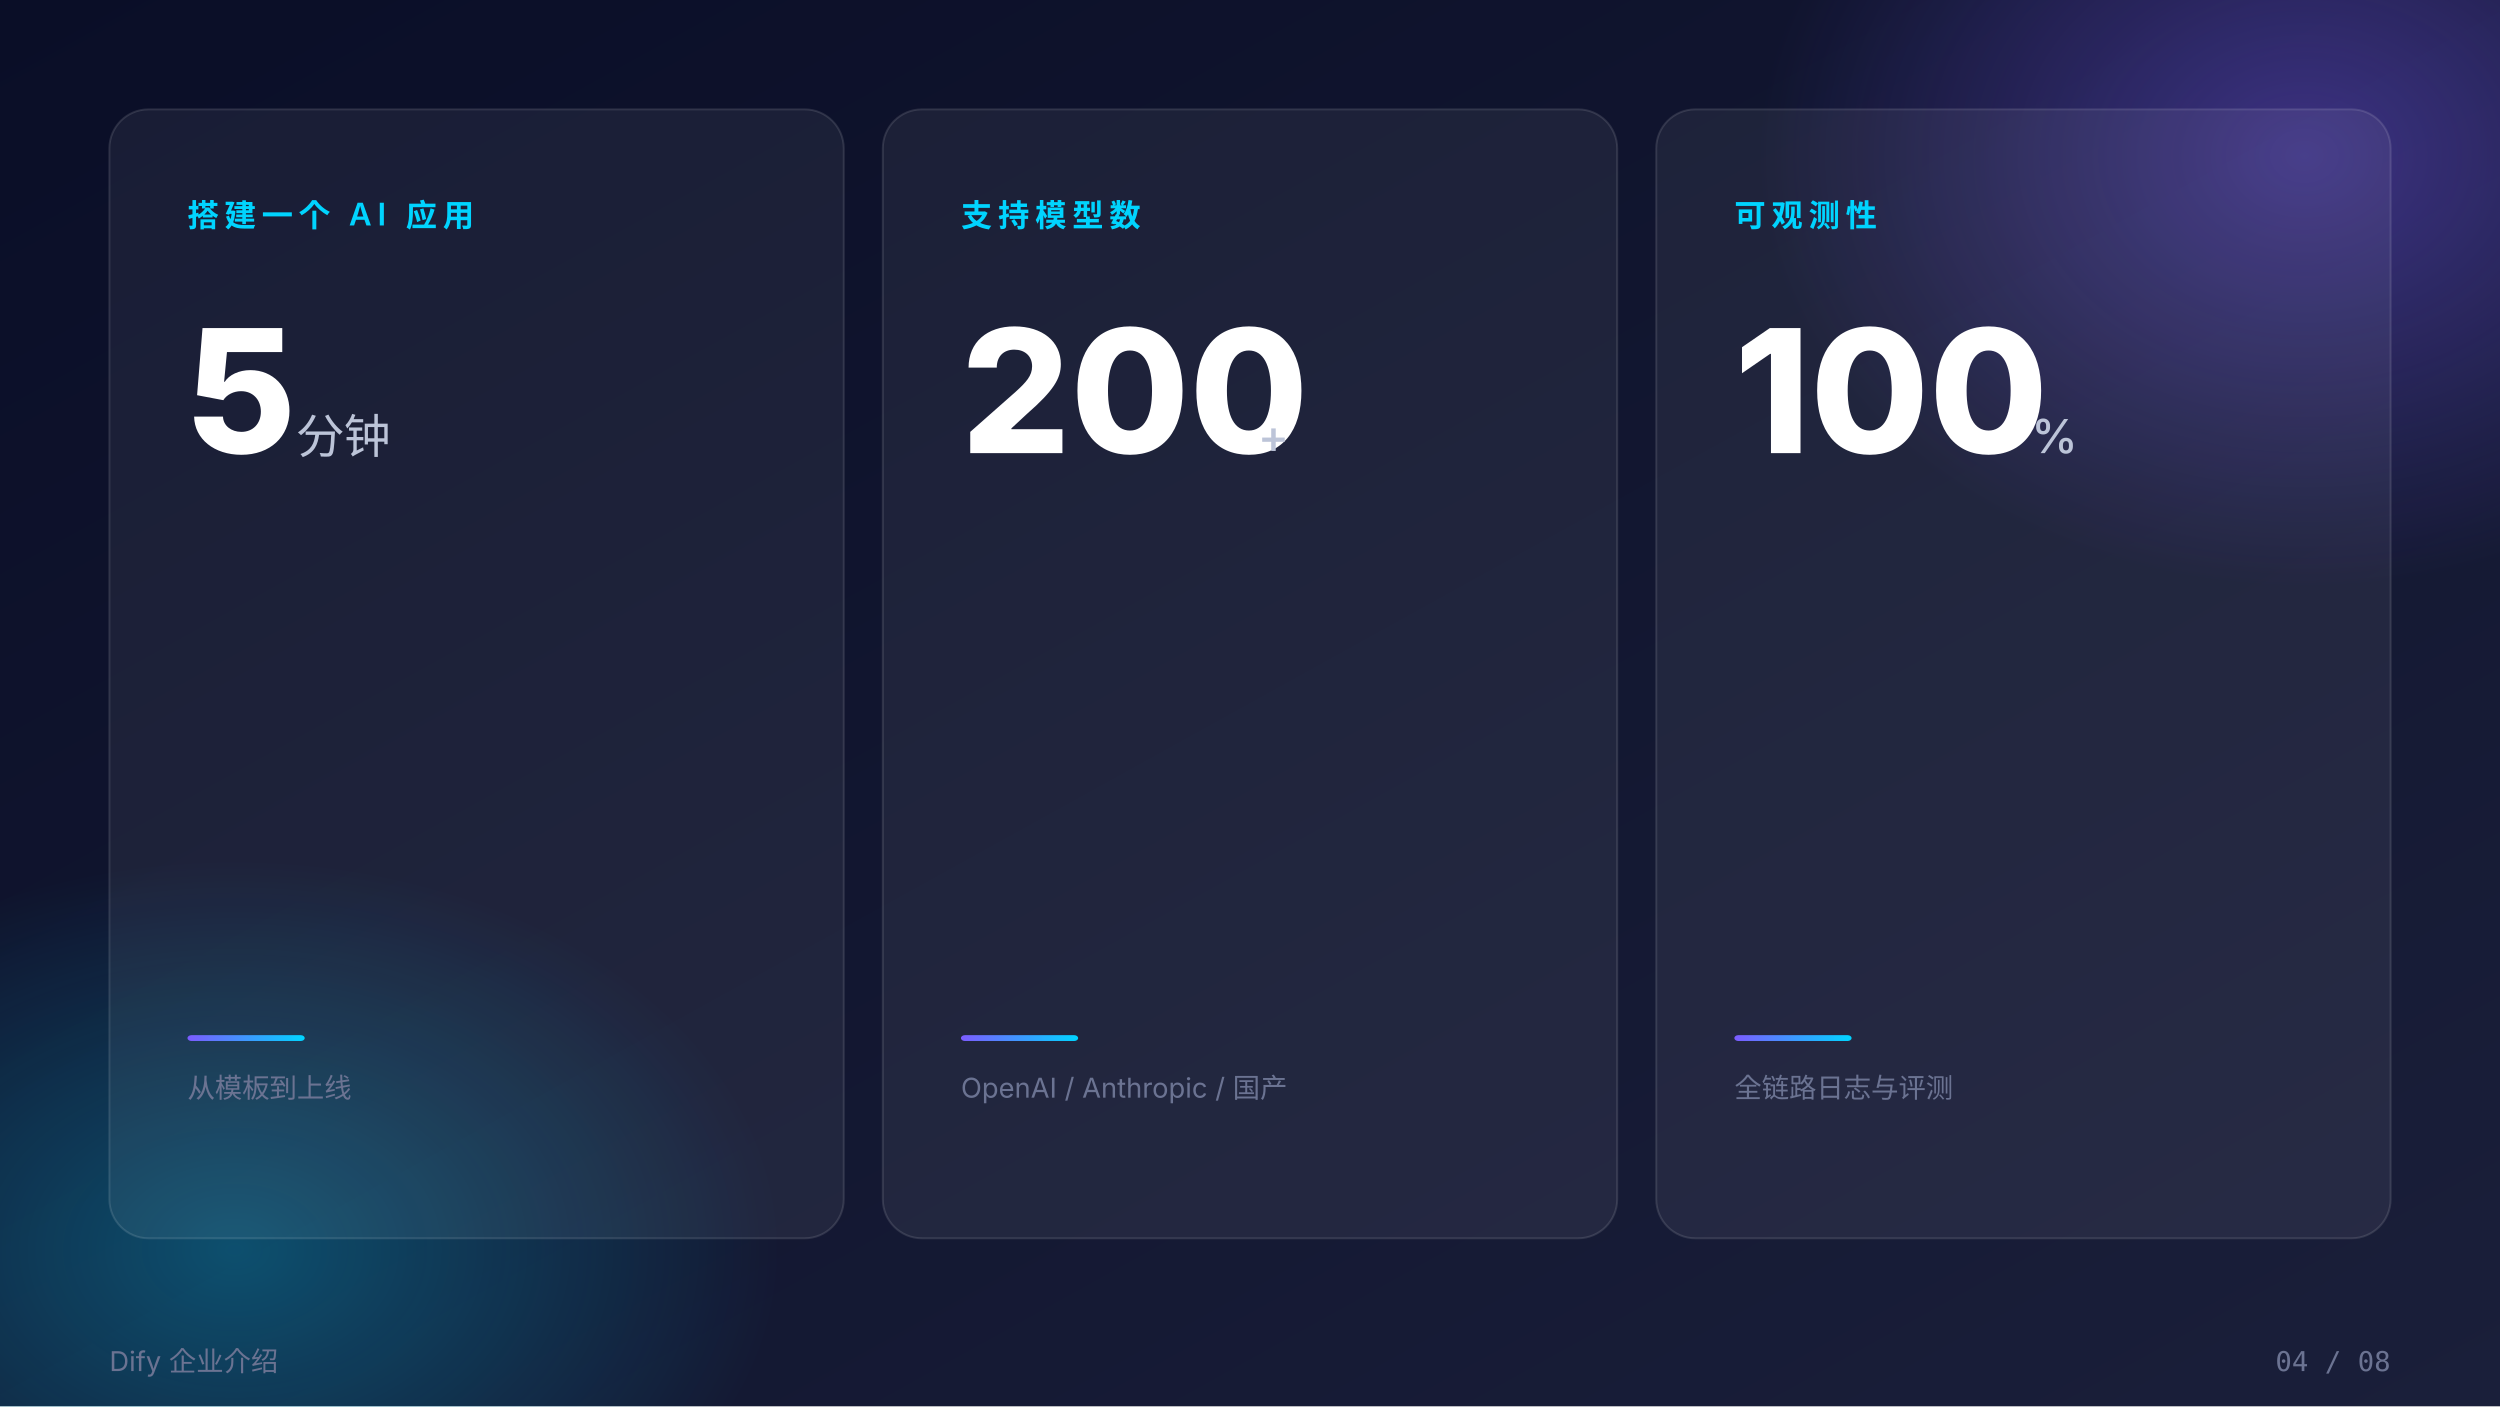
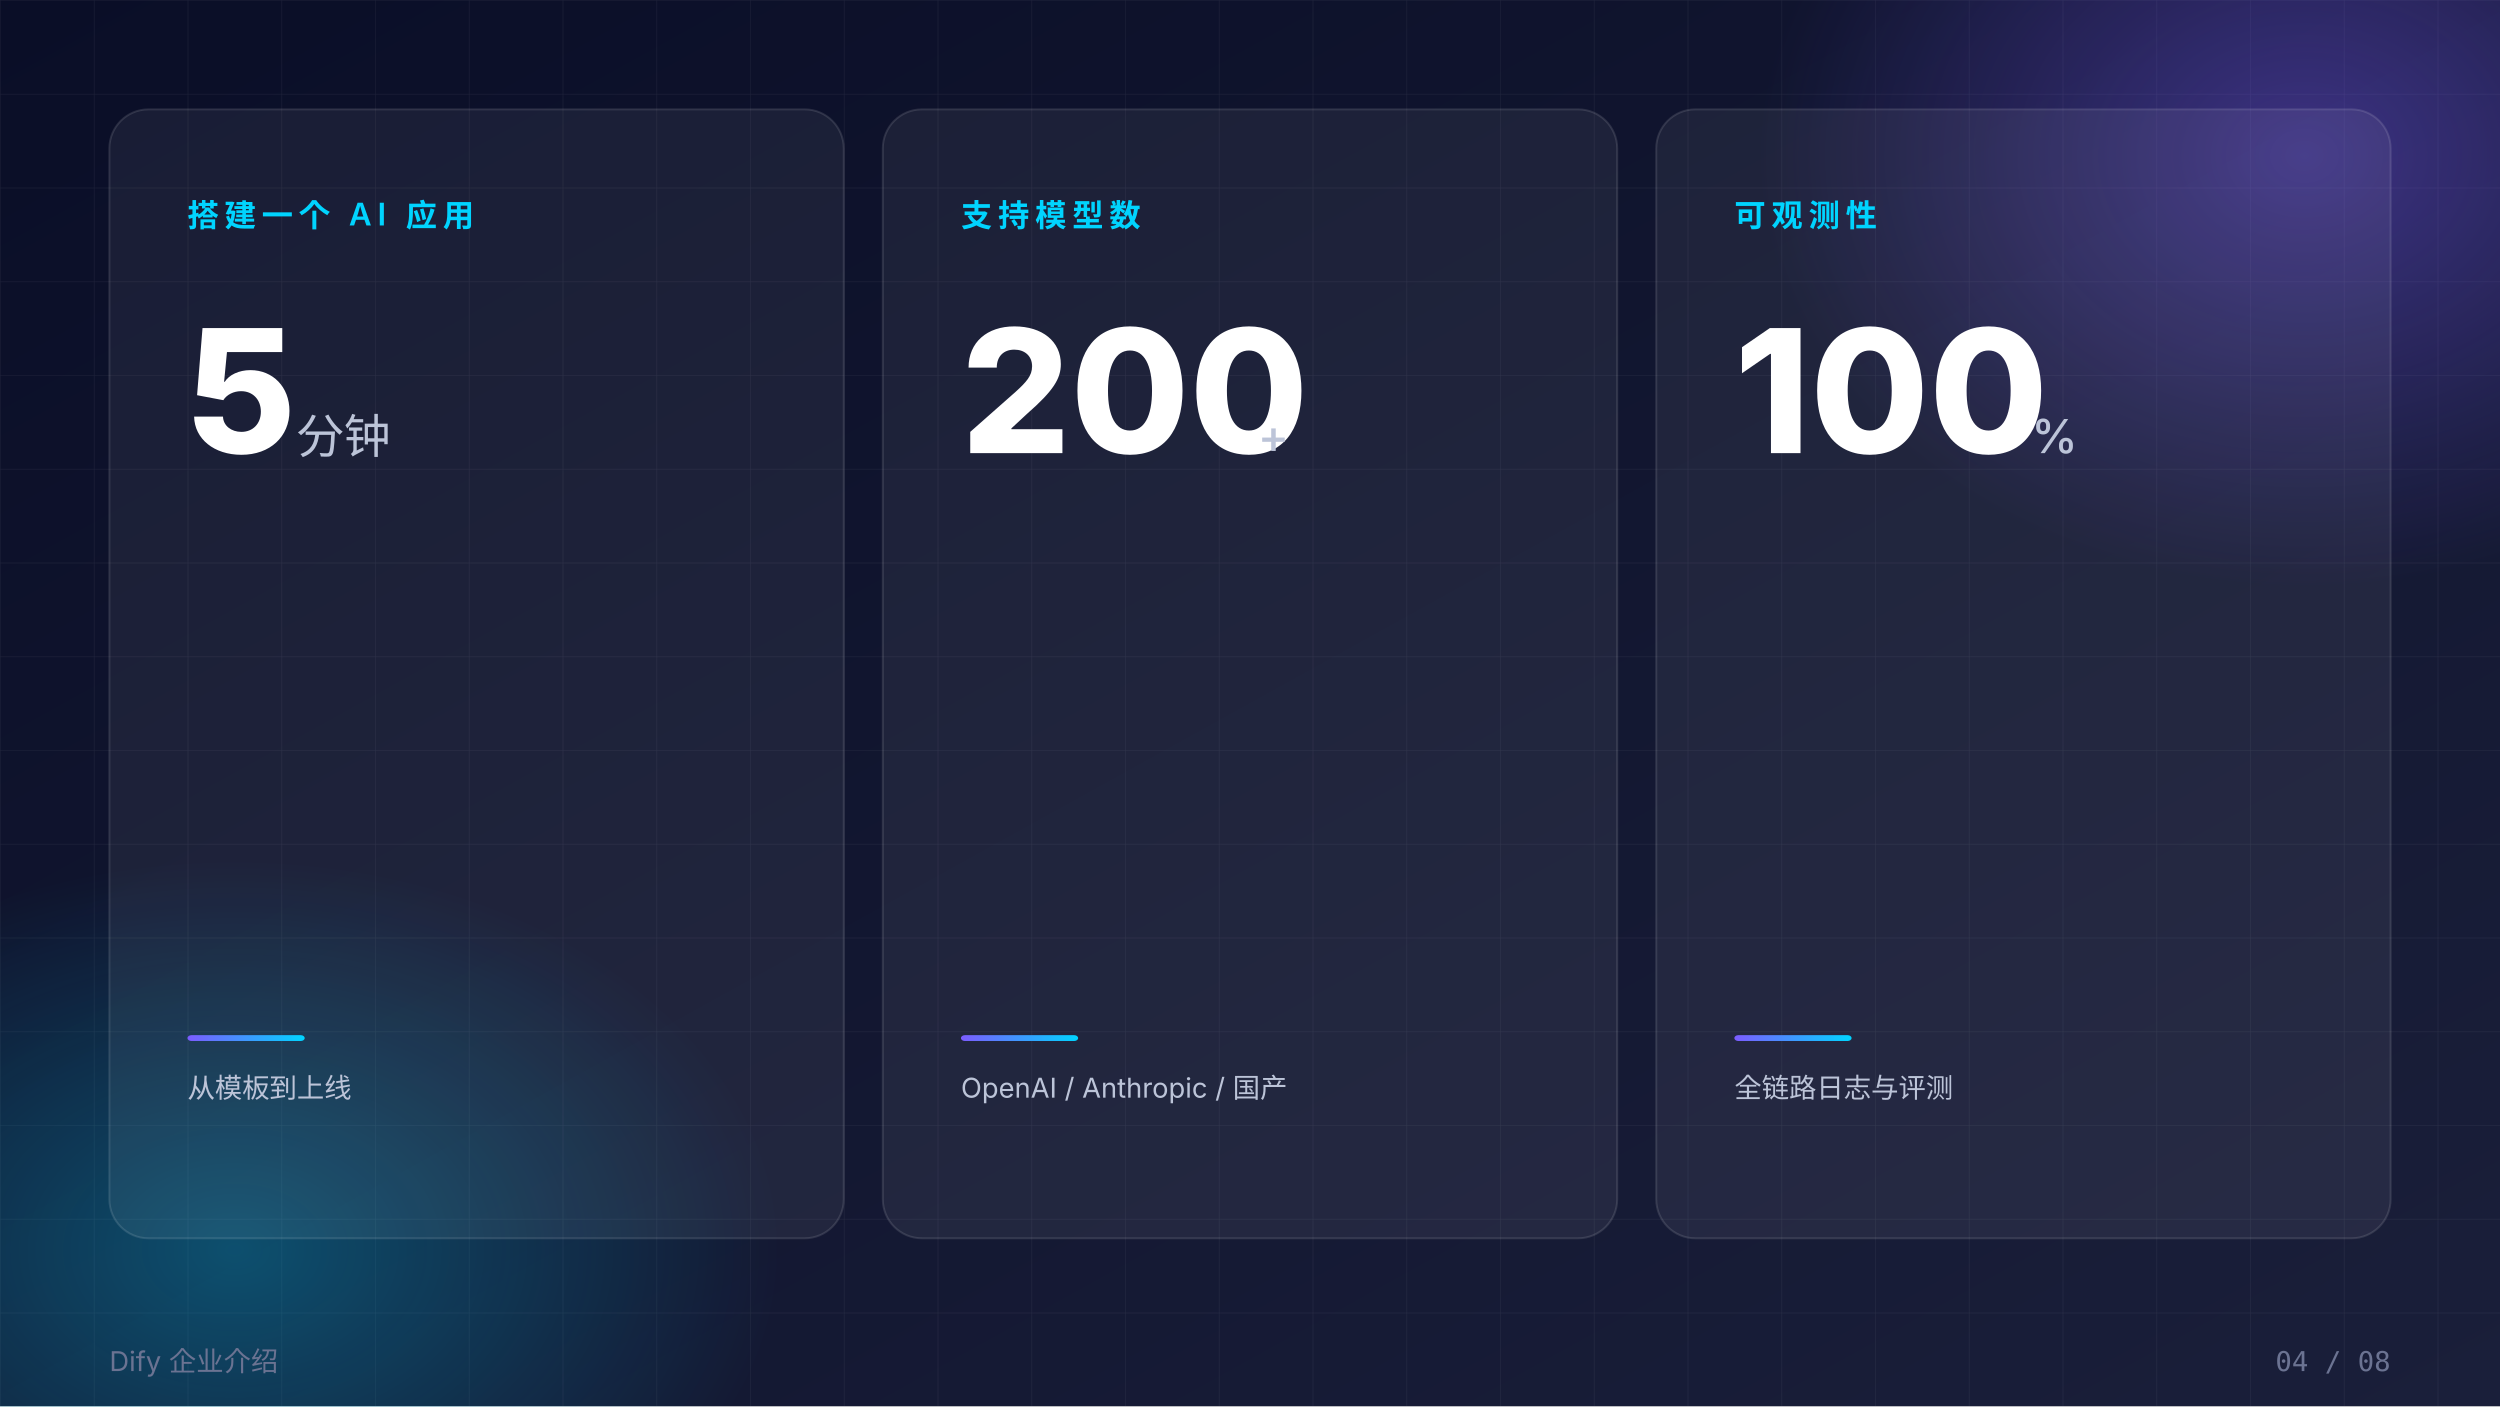
<svg xmlns="http://www.w3.org/2000/svg" viewBox="0 0 1280 720" width="1280" height="720">
  <defs>
    <linearGradient id="bg-grad" x1="0%" y1="0%" x2="100%" y2="100%">
      <stop offset="0%" stop-color="#0a0e27" />
      <stop offset="100%" stop-color="#1a1f3a" />
    </linearGradient>
    <linearGradient id="accent-grad" x1="0%" y1="0%" x2="100%" y2="0%">
      <stop offset="0%" stop-color="#7c5cff" />
      <stop offset="100%" stop-color="#00d4ff" />
    </linearGradient>
    <linearGradient id="accent-grad-v" x1="0%" y1="0%" x2="0%" y2="100%">
      <stop offset="0%" stop-color="#7c5cff" />
      <stop offset="100%" stop-color="#00d4ff" />
    </linearGradient>
    <radialGradient id="spot-1" cx="50%" cy="50%" r="50%">
      <stop offset="0%" stop-color="#7c5cff" stop-opacity="0.4" />
      <stop offset="100%" stop-color="#7c5cff" stop-opacity="0" />
    </radialGradient>
    <radialGradient id="spot-2" cx="50%" cy="50%" r="50%">
      <stop offset="0%" stop-color="#00d4ff" stop-opacity="0.3" />
      <stop offset="100%" stop-color="#00d4ff" stop-opacity="0" />
    </radialGradient>
+     <pattern id="bg-texture" width="48" height="48" patternUnits="userSpaceOnUse">
+       <path d="M 48 0 L 0 0 0 48" fill="none" stroke="#ffffff" stroke-opacity="0.08" stroke-width="0.5" />
+     </pattern>
  </defs>
  <style type="text/css">
    text { font-family: 'PingFang SC', 'Microsoft YaHei', 'SF Pro Display', 'Inter', sans-serif; }
    .mono { font-family: 'SF Mono', 'JetBrains Mono', Menlo, monospace; }
    .eyebrow { font-size: 16px; fill: #00d4ff; letter-spacing: 3px; font-weight: 600; }
    .h1 { font-size: 60px; fill: #ffffff; font-weight: 700; }
    .h2 { font-size: 44px; fill: #ffffff; font-weight: 700; }
    .h3 { font-size: 30px; fill: #ffffff; font-weight: 600; }
    .h4 { font-size: 22px; fill: #ffffff; font-weight: 600; }
    .body { font-size: 18px; fill: #bcc4d8; }
    .small { font-size: 14px; fill: #6b7392; }
    .stat-huge { font-size: 110px; fill: #ffffff; font-weight: 800; }
    .stat-unit { font-size: 28px; fill: #bcc4d8; font-weight: 500; }
  </style>
  <rect width="1280" height="720" fill="url(#bg-grad)" />
+   <rect width="1280" height="720" fill="url(#bg-texture)" />
  <ellipse cx="1180" cy="80" rx="280" ry="220" fill="url(#spot-1)" />
  <ellipse cx="120" cy="640" rx="280" ry="200" fill="url(#spot-2)" />
  <g transform="translate(56, 56)">
    <rect x="0" y="0" width="376" height="578" rx="20" fill="#ffffff" fill-opacity="0.06" stroke="#ffffff" stroke-opacity="0.12" stroke-width="1" />
    <svg x="40" y="40" width="296" height="498" viewBox="0 0 296 498">
      <text x="0" y="20" class="eyebrow">搭建一个 AI 应用</text>
      <text x="0" y="136" font-size="88" fill="#ffffff" font-weight="800">5</text>
      <text x="56" y="136" font-size="24" fill="#bcc4d8" font-weight="500">分钟</text>
      <rect x="0" y="434" width="60" height="3" fill="url(#accent-grad)" rx="2" />
-       <text x="0" y="466" class="small">从模板到上线</text>
+       <text x="0" y="466" font-size="14" fill="#bcc4d8">从模板到上线</text>
    </svg>
  </g>
  <g transform="translate(452, 56)">
    <rect x="0" y="0" width="376" height="578" rx="20" fill="#ffffff" fill-opacity="0.06" stroke="#ffffff" stroke-opacity="0.12" stroke-width="1" />
    <svg x="40" y="40" width="296" height="498" viewBox="0 0 296 498">
      <text x="0" y="20" class="eyebrow">支持模型数</text>
      <text x="0" y="136" font-size="88" fill="#ffffff" font-weight="800">200</text>
      <text x="152" y="136" font-size="24" fill="#bcc4d8" font-weight="500">+</text>
      <rect x="0" y="434" width="60" height="3" fill="url(#accent-grad)" rx="2" />
-       <text x="0" y="466" class="small">OpenAI / Anthropic / 国产</text>
+       <text x="0" y="466" font-size="14" fill="#bcc4d8">OpenAI / Anthropic / 国产</text>
    </svg>
  </g>
  <g transform="translate(848, 56)">
    <rect x="0" y="0" width="376" height="578" rx="20" fill="#ffffff" fill-opacity="0.06" stroke="#ffffff" stroke-opacity="0.12" stroke-width="1" />
    <svg x="40" y="40" width="296" height="498" viewBox="0 0 296 498">
      <text x="0" y="20" class="eyebrow">可观测性</text>
      <text x="0" y="136" font-size="88" fill="#ffffff" font-weight="800">100</text>
      <text x="152" y="136" font-size="24" fill="#bcc4d8" font-weight="500">%</text>
      <rect x="0" y="434" width="60" height="3" fill="url(#accent-grad)" rx="2" />
-       <text x="0" y="466" class="small">全链路日志与评测</text>
+       <text x="0" y="466" font-size="14" fill="#bcc4d8">全链路日志与评测</text>
    </svg>
  </g>
  <text x="56" y="702" class="small">Dify 企业介绍</text>
  <text x="1224" y="702" class="small mono" text-anchor="end">04 / 08</text>
</svg>
